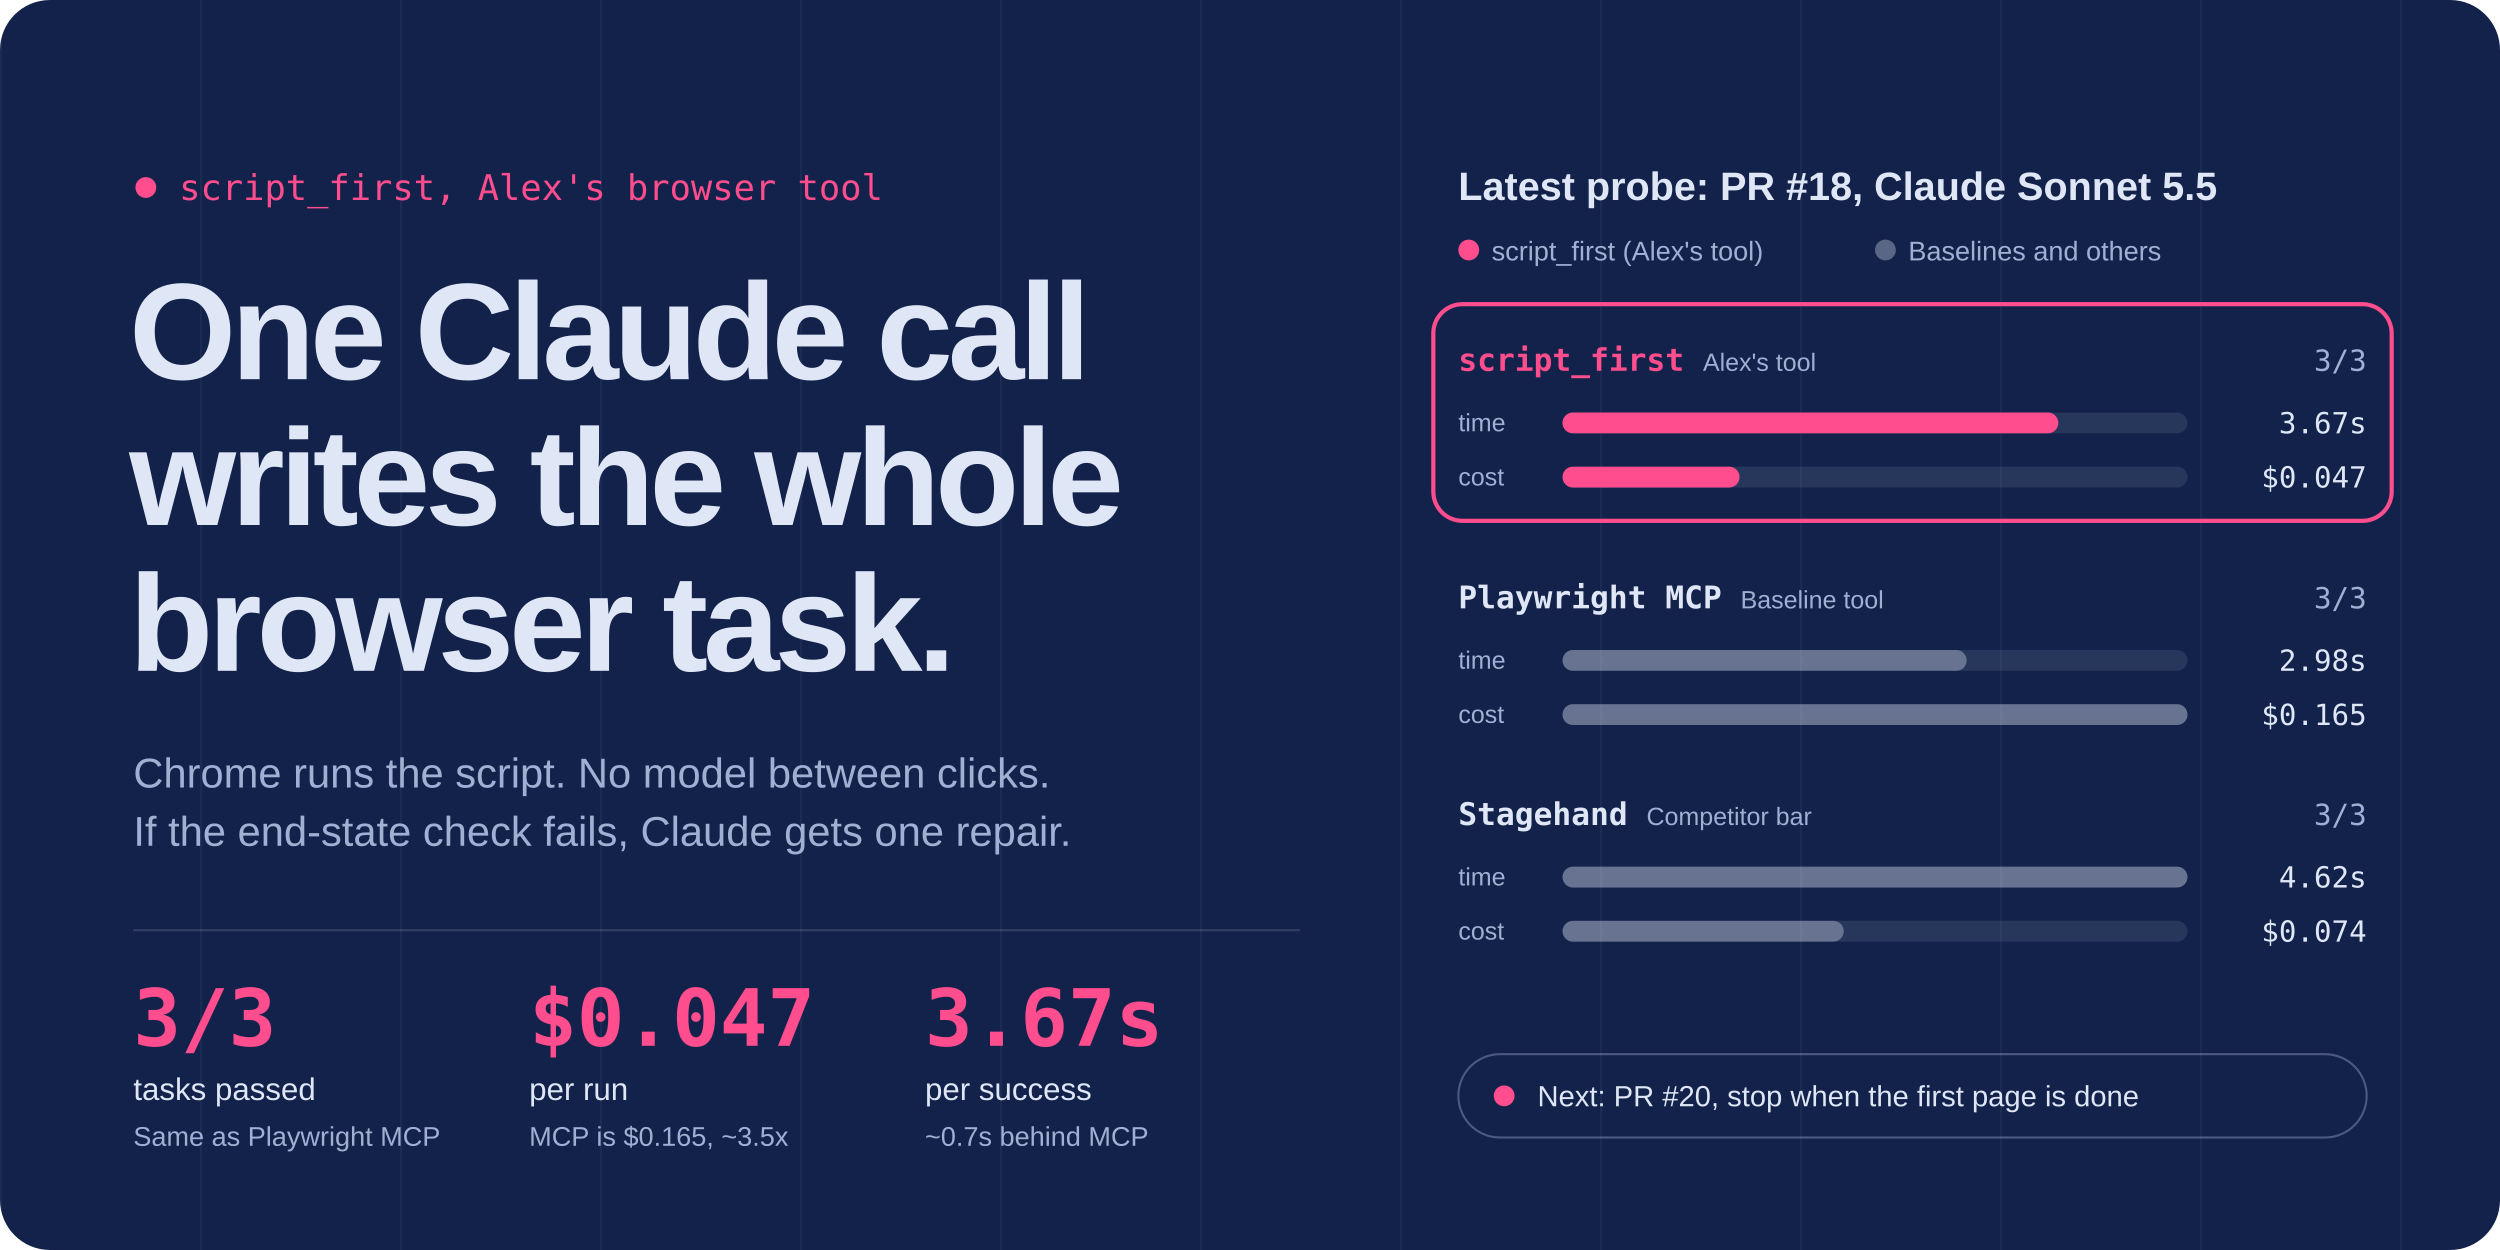
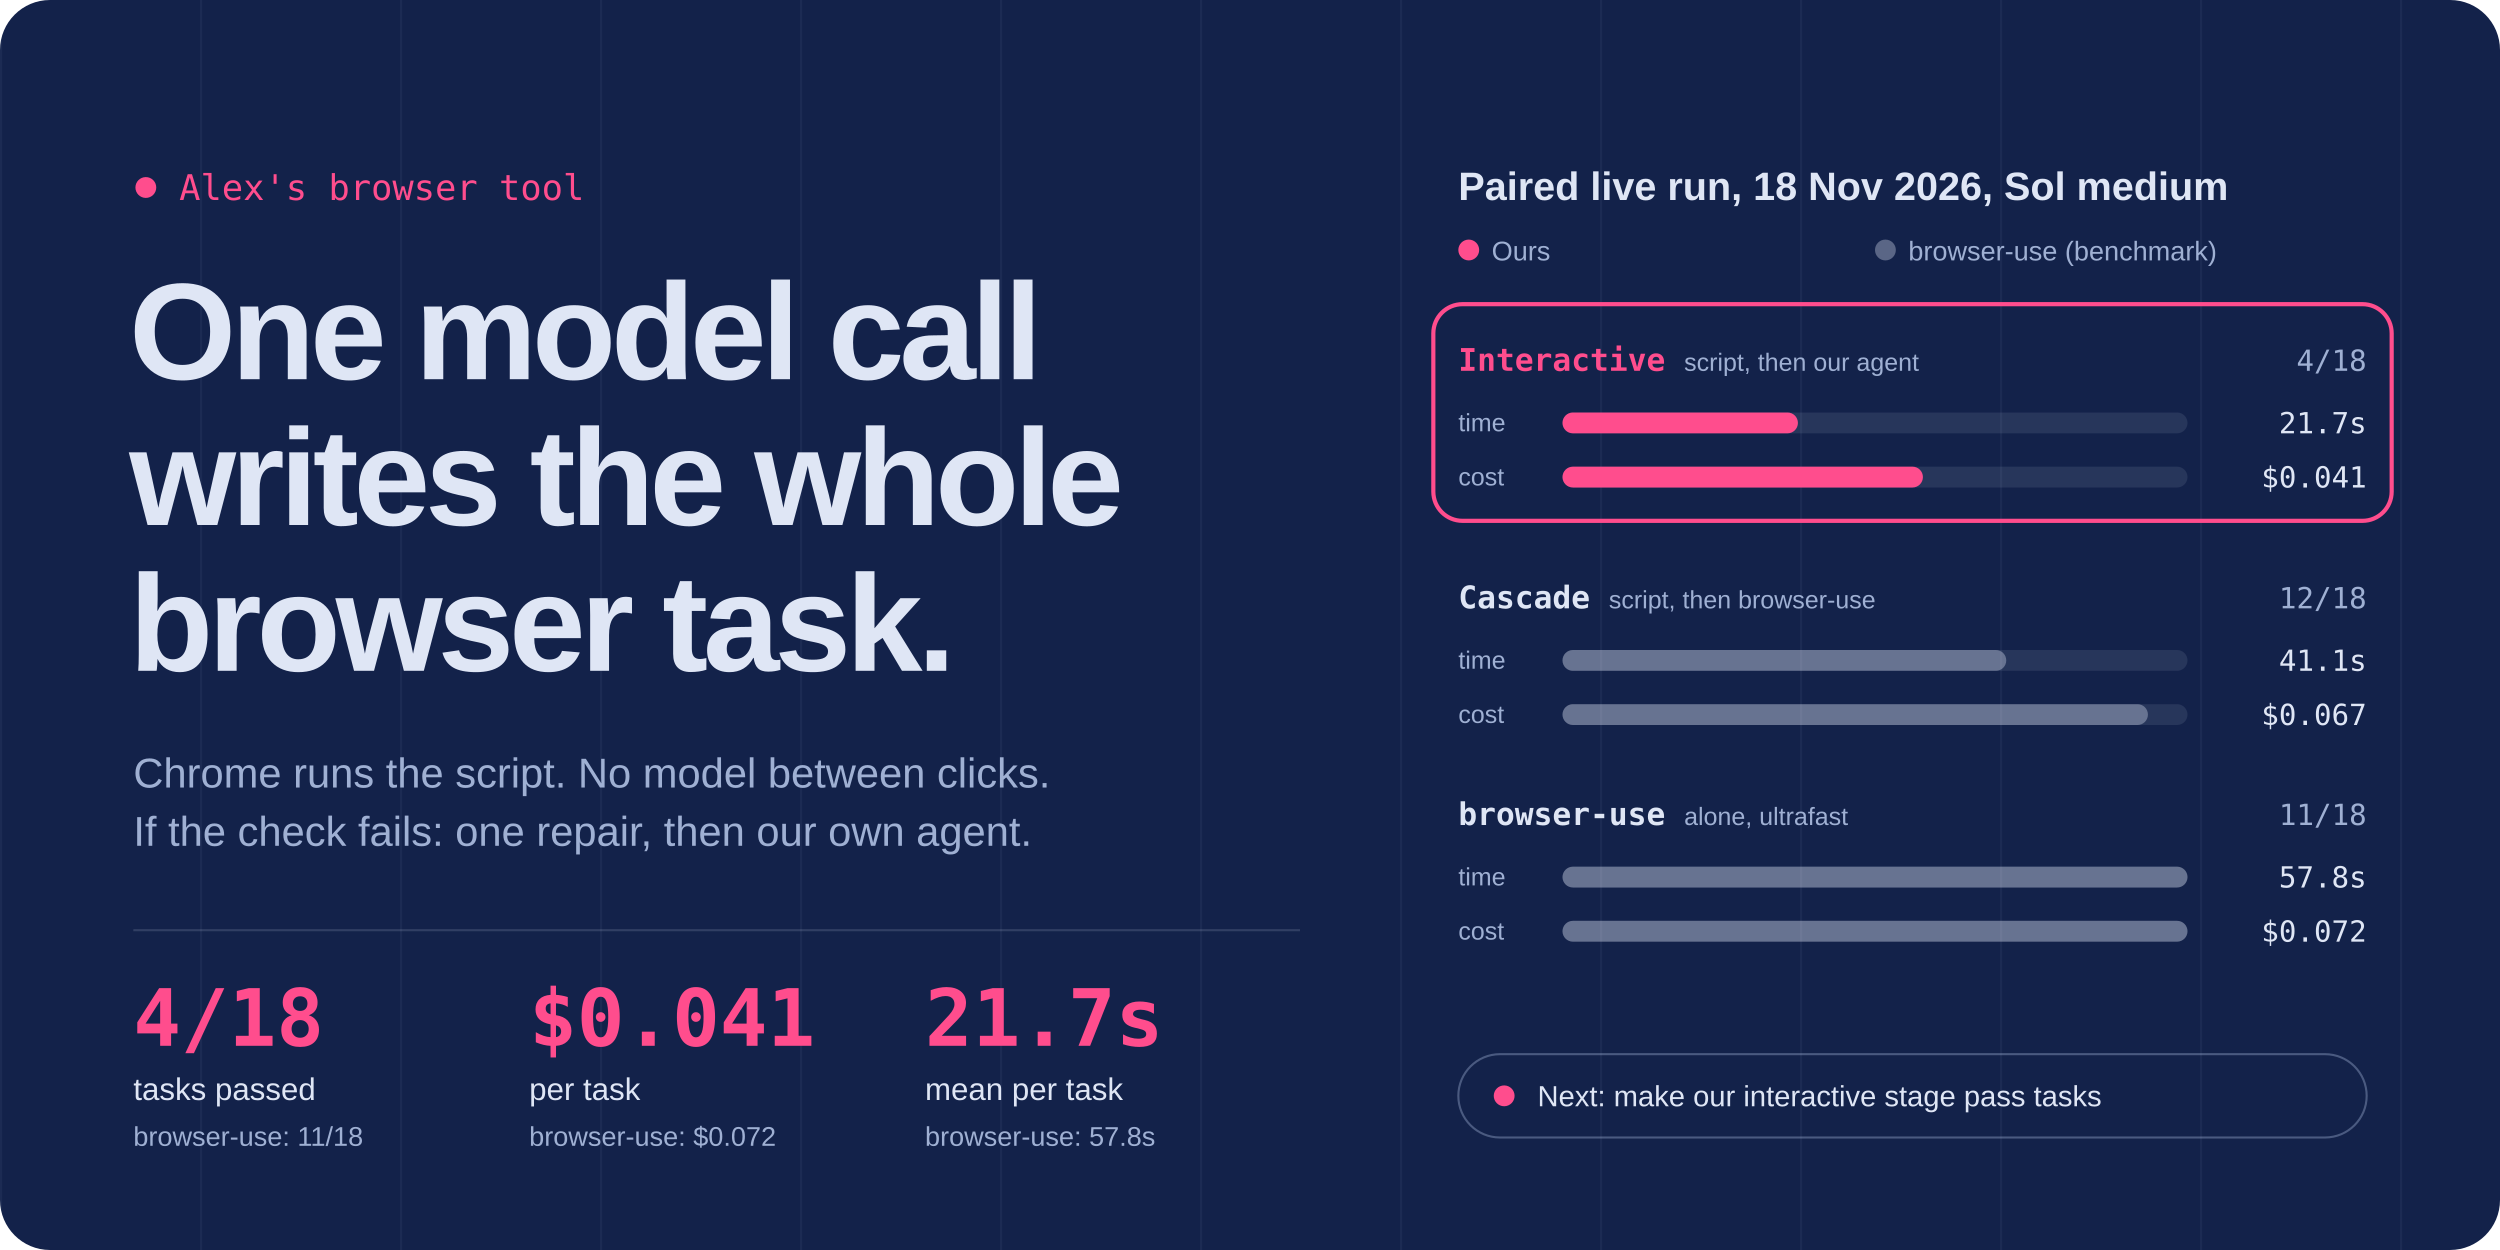
<svg xmlns="http://www.w3.org/2000/svg" viewBox="0 0 1200 600" width="1200" height="600" role="img" aria-labelledby="t d">
  <style>
    .display { font-family: 'Bricolage Grotesque', 'Segoe UI Variable Display', 'Segoe UI', system-ui, -apple-system, 'Helvetica Neue', Arial, sans-serif; }
    .sans { font-family: 'Public Sans', 'Segoe UI', system-ui, -apple-system, 'Helvetica Neue', Arial, sans-serif; }
    .mono { font-family: 'JetBrains Mono', ui-monospace, 'Cascadia Mono', Consolas, Menlo, monospace; }
    .bar { transform-box: fill-box; transform-origin: left center; animation: grow 900ms cubic-bezier(0.2, 0.7, 0.2, 1) both; }
    .b2 { animation-delay: 120ms; }
    .b3 { animation-delay: 240ms; }
    .pulse { animation: pulse 1.6s ease-in-out infinite; }
    @keyframes grow { from { transform: scaleX(0); } }
    @keyframes pulse { 50% { opacity: 0.3; } }
    @media (prefers-reduced-motion: reduce) { .bar, .pulse { animation: none; } }
  </style>
  <defs>
    <pattern id="grid" width="96" height="600" patternUnits="userSpaceOnUse">
      <rect x="0" y="0" width="1" height="600" fill="#dfe6f5" opacity="0.05" />
    </pattern>
  </defs>
  <rect width="1200" height="600" rx="24" fill="#13224a" />
  <rect width="1200" height="600" rx="24" fill="url(#grid)" />
  <circle cx="70" cy="90" r="5" fill="#ff4d8d" />
-   <text x="86" y="96" class="mono" font-size="17" fill="#ff4d8d">script_first, Alex's browser tool</text>
+   <text x="86" y="96" class="mono" font-size="17" fill="#ff4d8d">Alex's browser tool</text>
  <g class="display" font-size="66" font-weight="800" letter-spacing="-2.4" fill="#dfe6f5">
-     <text x="62" y="182">One Claude call</text>
+     <text x="62" y="182">One model call</text>
    <text x="62" y="252">writes the whole</text>
    <text x="62" y="322">browser task.</text>
  </g>
  <g class="sans" font-size="20" fill="#9fb0d3">
    <text x="64" y="378">Chrome runs the script. No model between clicks.</text>
-     <text x="64" y="406">If the end-state check fails, Claude gets one repair.</text>
+     <text x="64" y="406">If the check fails: one repair, then our own agent.</text>
  </g>
  <rect x="64" y="446" width="560" height="1" fill="#dfe6f5" opacity="0.15" />
  <g class="mono" font-size="38" font-weight="700" fill="#ff4d8d">
-     <text x="64" y="502">3/3</text>
-     <text x="254" y="502">$0.047</text>
-     <text x="444" y="502">3.67s</text>
+     <text x="64" y="502">4/18</text>
+     <text x="254" y="502">$0.041</text>
+     <text x="444" y="502">21.7s</text>
  </g>
  <g class="sans" font-size="15" fill="#dfe6f5">
    <text x="64" y="528">tasks passed</text>
-     <text x="254" y="528">per run</text>
-     <text x="444" y="528">per success</text>
+     <text x="254" y="528">per task</text>
+     <text x="444" y="528">mean per task</text>
  </g>
  <g class="sans" font-size="13" fill="#9fb0d3">
-     <text x="64" y="550">Same as Playwright MCP</text>
-     <text x="254" y="550">MCP is $0.165, ~3.5x</text>
-     <text x="444" y="550">~0.7s behind MCP</text>
+     <text x="64" y="550">browser-use: 11/18</text>
+     <text x="254" y="550">browser-use: $0.072</text>
+     <text x="444" y="550">browser-use: 57.8s</text>
  </g>
-   <text x="700" y="96" class="display" font-size="19" font-weight="600" fill="#dfe6f5">Latest probe: PR #18, Claude Sonnet 5.5</text>
+   <text x="700" y="96" class="display" font-size="19" font-weight="600" fill="#dfe6f5">Paired live run, 18 Nov 2026, Sol medium</text>
  <g class="sans" font-size="13" fill="#9fb0d3">
    <circle cx="705" cy="120" r="5" fill="#ff4d8d" />
-     <text x="716" y="125">script_first (Alex's tool)</text>
+     <text x="716" y="125">Ours</text>
    <circle cx="905" cy="120" r="5" fill="#dfe6f5" opacity="0.35" />
-     <text x="916" y="125">Baselines and others</text>
+     <text x="916" y="125">browser-use (benchmark)</text>
  </g>
  <rect x="688" y="146" width="460" height="104" rx="14" fill="none" stroke="#ff4d8d" stroke-width="2" />
  <g>
-     <text x="700" y="178" class="mono" font-size="15" font-weight="700" fill="#ff4d8d">script_first <tspan class="sans" font-size="12" font-weight="400" fill="#9fb0d3">Alex's tool</tspan>
+     <text x="700" y="178" class="mono" font-size="15" font-weight="700" fill="#ff4d8d">Interactive <tspan class="sans" font-size="12" font-weight="400" fill="#9fb0d3">script, then our agent</tspan>
    </text>
-     <text x="1136" y="178" class="mono" font-size="14" fill="#9fb0d3" text-anchor="end">3/3</text>
+     <text x="1136" y="178" class="mono" font-size="14" fill="#9fb0d3" text-anchor="end">4/18</text>
    <text x="700" y="207" class="sans" font-size="12" fill="#9fb0d3">time</text>
    <rect x="750" y="198" width="300" height="10" rx="5" fill="#dfe6f5" opacity="0.1" />
-     <rect class="bar" x="750" y="198" width="238" height="10" rx="5" fill="#ff4d8d" />
-     <text x="1136" y="208" class="mono" font-size="14" fill="#dfe6f5" text-anchor="end">3.67s</text>
+     <rect class="bar" x="750" y="198" width="113" height="10" rx="5" fill="#ff4d8d" />
+     <text x="1136" y="208" class="mono" font-size="14" fill="#dfe6f5" text-anchor="end">21.7s</text>
    <text x="700" y="233" class="sans" font-size="12" fill="#9fb0d3">cost</text>
    <rect x="750" y="224" width="300" height="10" rx="5" fill="#dfe6f5" opacity="0.1" />
-     <rect class="bar" x="750" y="224" width="85" height="10" rx="5" fill="#ff4d8d" />
-     <text x="1136" y="234" class="mono" font-size="14" fill="#dfe6f5" text-anchor="end">$0.047</text>
+     <rect class="bar" x="750" y="224" width="173" height="10" rx="5" fill="#ff4d8d" />
+     <text x="1136" y="234" class="mono" font-size="14" fill="#dfe6f5" text-anchor="end">$0.041</text>
  </g>
  <g>
-     <text x="700" y="292" class="mono" font-size="15" font-weight="700" fill="#dfe6f5">Playwright MCP <tspan class="sans" font-size="12" font-weight="400" fill="#9fb0d3">Baseline tool</tspan>
+     <text x="700" y="292" class="mono" font-size="15" font-weight="700" fill="#dfe6f5">Cascade <tspan class="sans" font-size="12" font-weight="400" fill="#9fb0d3">script, then browser-use</tspan>
    </text>
-     <text x="1136" y="292" class="mono" font-size="14" fill="#9fb0d3" text-anchor="end">3/3</text>
+     <text x="1136" y="292" class="mono" font-size="14" fill="#9fb0d3" text-anchor="end">12/18</text>
    <text x="700" y="321" class="sans" font-size="12" fill="#9fb0d3">time</text>
    <rect x="750" y="312" width="300" height="10" rx="5" fill="#dfe6f5" opacity="0.1" />
-     <rect class="bar b2" x="750" y="312" width="194" height="10" rx="5" fill="#dfe6f5" opacity="0.35" />
-     <text x="1136" y="322" class="mono" font-size="14" fill="#dfe6f5" text-anchor="end">2.98s</text>
+     <rect class="bar b2" x="750" y="312" width="213" height="10" rx="5" fill="#dfe6f5" opacity="0.35" />
+     <text x="1136" y="322" class="mono" font-size="14" fill="#dfe6f5" text-anchor="end">41.1s</text>
    <text x="700" y="347" class="sans" font-size="12" fill="#9fb0d3">cost</text>
    <rect x="750" y="338" width="300" height="10" rx="5" fill="#dfe6f5" opacity="0.1" />
-     <rect class="bar b2" x="750" y="338" width="300" height="10" rx="5" fill="#dfe6f5" opacity="0.35" />
-     <text x="1136" y="348" class="mono" font-size="14" fill="#dfe6f5" text-anchor="end">$0.165</text>
+     <rect class="bar b2" x="750" y="338" width="281" height="10" rx="5" fill="#dfe6f5" opacity="0.35" />
+     <text x="1136" y="348" class="mono" font-size="14" fill="#dfe6f5" text-anchor="end">$0.067</text>
  </g>
  <g>
-     <text x="700" y="396" class="mono" font-size="15" font-weight="700" fill="#dfe6f5">Stagehand <tspan class="sans" font-size="12" font-weight="400" fill="#9fb0d3">Competitor bar</tspan>
+     <text x="700" y="396" class="mono" font-size="15" font-weight="700" fill="#dfe6f5">browser-use <tspan class="sans" font-size="12" font-weight="400" fill="#9fb0d3">alone, ultrafast</tspan>
    </text>
-     <text x="1136" y="396" class="mono" font-size="14" fill="#9fb0d3" text-anchor="end">3/3</text>
+     <text x="1136" y="396" class="mono" font-size="14" fill="#9fb0d3" text-anchor="end">11/18</text>
    <text x="700" y="425" class="sans" font-size="12" fill="#9fb0d3">time</text>
    <rect x="750" y="416" width="300" height="10" rx="5" fill="#dfe6f5" opacity="0.1" />
    <rect class="bar b3" x="750" y="416" width="300" height="10" rx="5" fill="#dfe6f5" opacity="0.35" />
-     <text x="1136" y="426" class="mono" font-size="14" fill="#dfe6f5" text-anchor="end">4.62s</text>
+     <text x="1136" y="426" class="mono" font-size="14" fill="#dfe6f5" text-anchor="end">57.8s</text>
    <text x="700" y="451" class="sans" font-size="12" fill="#9fb0d3">cost</text>
    <rect x="750" y="442" width="300" height="10" rx="5" fill="#dfe6f5" opacity="0.1" />
-     <rect class="bar b3" x="750" y="442" width="135" height="10" rx="5" fill="#dfe6f5" opacity="0.35" />
-     <text x="1136" y="452" class="mono" font-size="14" fill="#dfe6f5" text-anchor="end">$0.074</text>
+     <rect class="bar b3" x="750" y="442" width="300" height="10" rx="5" fill="#dfe6f5" opacity="0.35" />
+     <text x="1136" y="452" class="mono" font-size="14" fill="#dfe6f5" text-anchor="end">$0.072</text>
  </g>
  <rect x="700" y="506" width="436" height="40" rx="20" fill="none" stroke="#9fb0d3" stroke-opacity="0.4" />
  <circle class="pulse" cx="722" cy="526" r="5" fill="#ff4d8d" />
-   <text x="738" y="531" class="sans" font-size="14" fill="#dfe6f5">Next: PR #20, stop when the first page is done</text>
+   <text x="738" y="531" class="sans" font-size="14" fill="#dfe6f5">Next: make our interactive stage pass tasks</text>
</svg>
